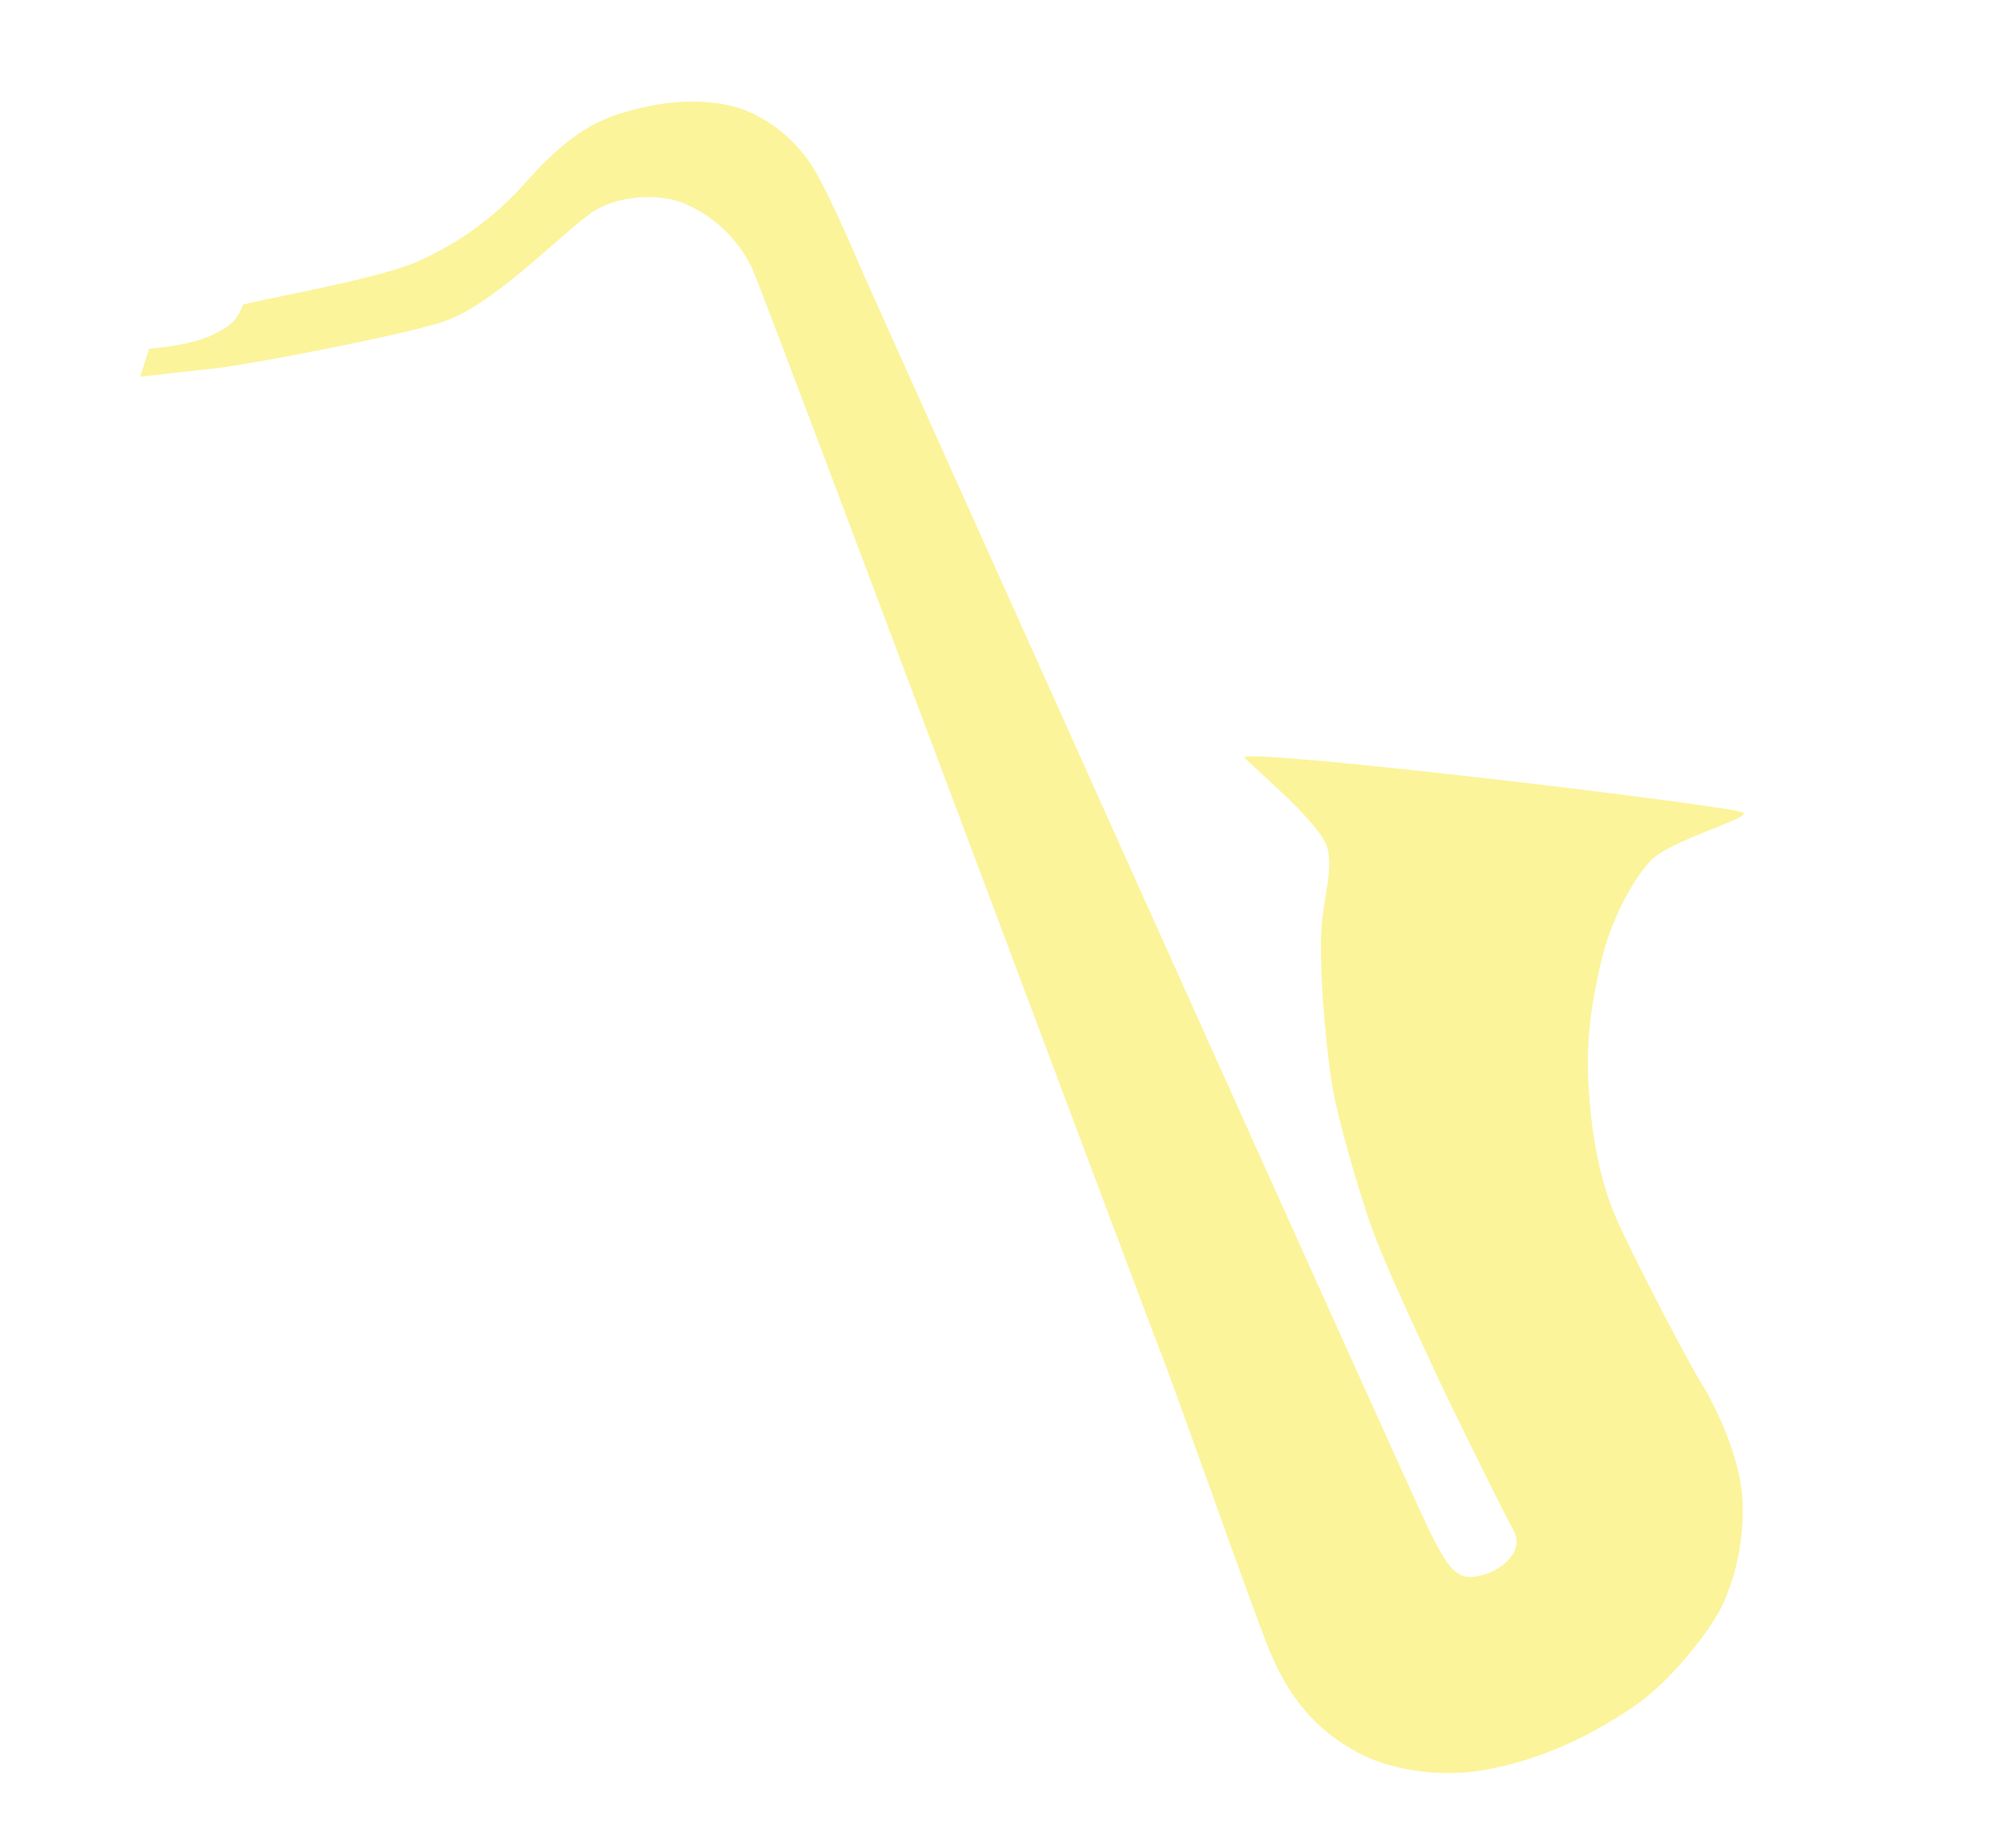
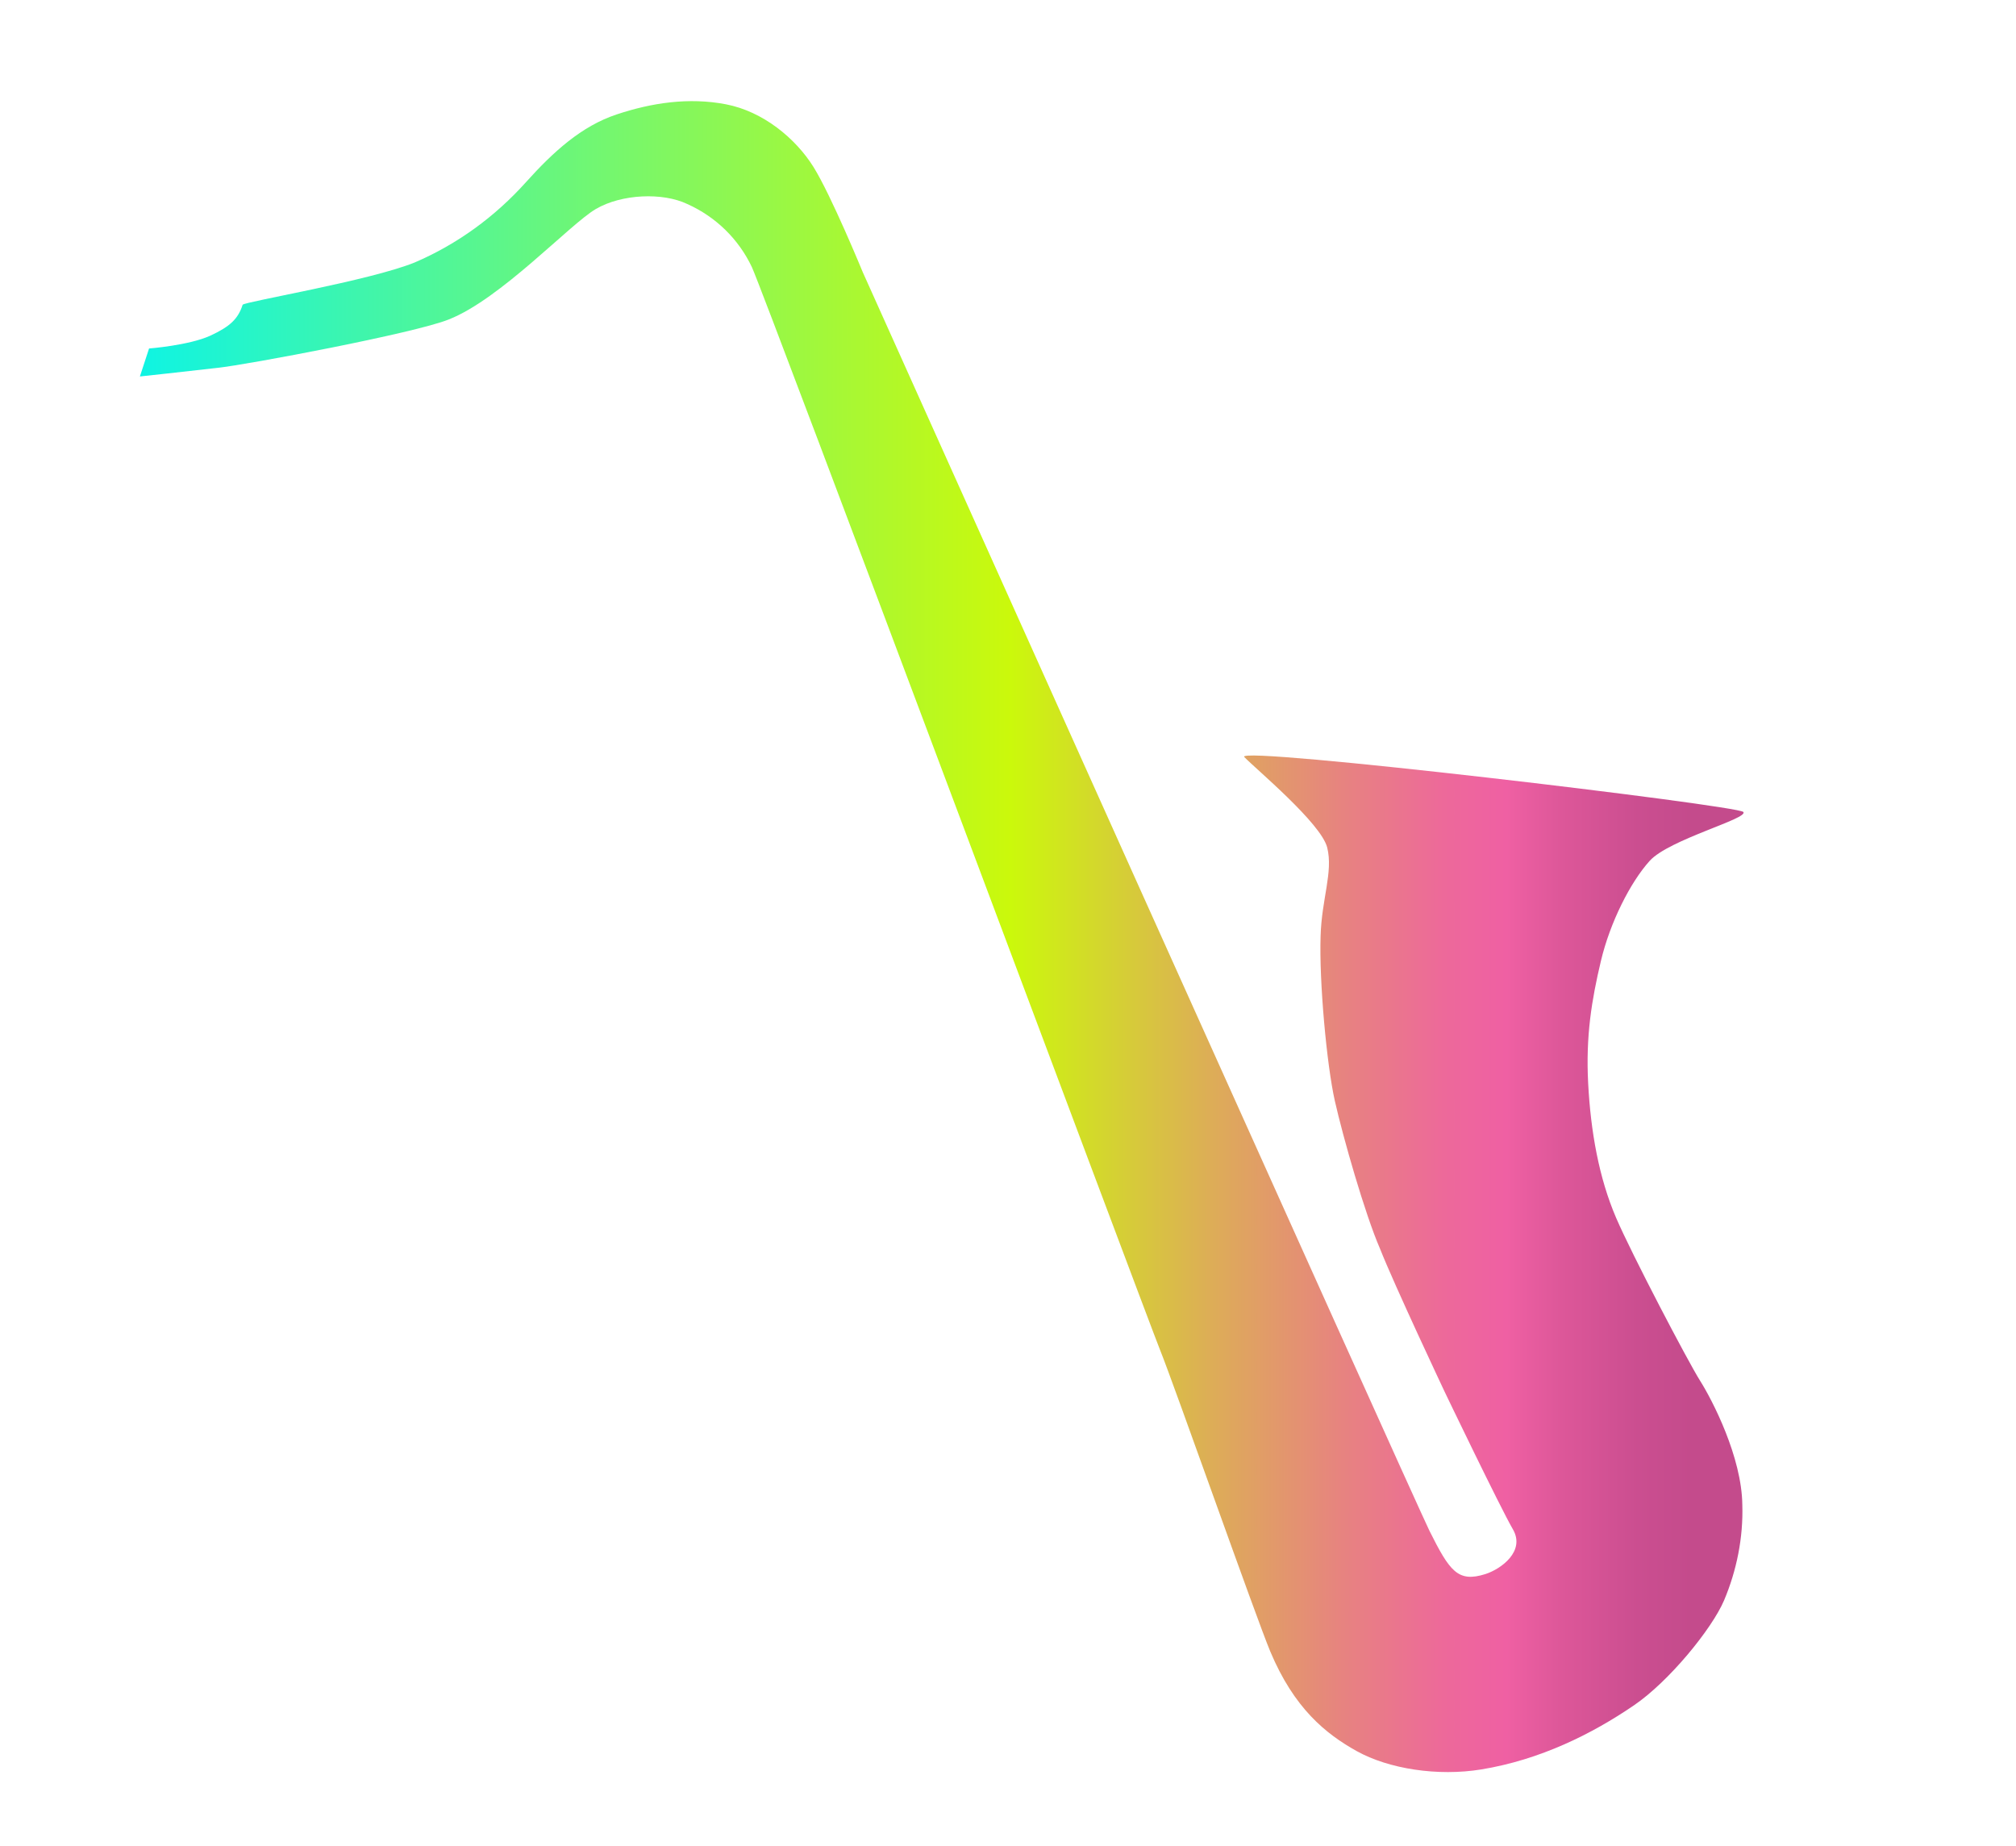
- <svg xmlns="http://www.w3.org/2000/svg" viewBox="0 0 396.26 362.81">
-   <defs>
-     <style>.cls-1{fill:#fbf49b;}</style>
-   </defs>
+ <svg xmlns="http://www.w3.org/2000/svg" version="1.1" id="Layer_1" x="0px" y="0px" viewBox="0 0 396.3 362.8" style="enable-background:new 0 0 396.3 362.8;" xml:space="preserve">
+   <style type="text/css">
+ 	.st0{fill:url(#sax-2_1_);}
+ </style>
  <g id="sax">
-     <path id="sax-2" data-name="sax" class="cls-1" d="M169.56,53.53S277.43,293.77,281,300.94c4,8,5.63,10.16,11,8.45,3.09-1,7.85-4.47,5.43-8.75S284,273.69,284,273.69s-9.91-21-12.68-28.06c-3-6.89-7.27-22-8.85-29.1s-3.06-23.5-2.81-32.45c.2-7.31,2.48-12.61,1.27-17.37s-14.15-15.49-16.29-17.77,97,9.54,98.09,10.8-14.61,5.36-18.44,9.59-7.84,12.13-9.58,19.71-3,14.68-2.48,24.07,2.06,18.53,5.49,26.42c3.14,7.21,14.08,28.16,16.5,32s8.24,15,8.31,24.4a44.8,44.8,0,0,1-3.62,18.78c-2.41,5.63-10.75,15.91-17.7,20.65-8.21,5.6-18.36,10.7-30,12.6-8.65,1.41-18.24-.13-24.54-3.62-6.09-3.37-12.27-8.38-17-19.58-2.84-6.69-18.91-52.43-21.59-59.13s-77.88-207.87-80.29-213a26,26,0,0,0-12.67-12.37c-4.83-2.32-12.88-2-18,1S98.45,58.77,88.2,62.84c-6.71,2.66-39.69,8.88-45.43,9.5-5.93.64-15.22,1.71-15.22,1.71l1.75-5.5s7.76-.59,12-2.52c3.93-1.8,5.48-3.25,6.39-6.06.43-.6,24.94-4.69,33.79-8.32a61.24,61.24,0,0,0,21.86-15.82c5.36-6,10.86-11,17.83-13.27s14.22-3.36,21.46-2,13.68,6.71,17.16,12.34S169.56,53.53,169.56,53.53Z" />
+     <linearGradient id="sax-2_1_" gradientUnits="userSpaceOnUse" x1="27.55" y1="184.222" x2="342.784" y2="184.222">
+       <stop offset="0" style="stop-color:#0FF4E3" />
+       <stop offset="0.543" style="stop-color:#CBF90B" />
+       <stop offset="0.573" style="stop-color:#D0E61E" />
+       <stop offset="0.668" style="stop-color:#DDAD57" />
+       <stop offset="0.75" style="stop-color:#E78380" />
+       <stop offset="0.813" style="stop-color:#ED699A" />
+       <stop offset="0.852" style="stop-color:#EF60A3" />
+       <stop offset="0.886" style="stop-color:#DD5799" />
+       <stop offset="0.934" style="stop-color:#CB4E90" />
+       <stop offset="0.967" style="stop-color:#C44B8C" />
+     </linearGradient>
+     <path id="sax-2" class="st0" d="M169.6,53.5c0,0,107.9,240.2,111.4,247.4c4,8,5.6,10.2,11,8.5c3.1-1,7.9-4.5,5.4-8.8   s-13.4-27-13.4-27s-9.9-21-12.7-28.1c-3-6.9-7.3-22-8.9-29.1s-3.1-23.5-2.8-32.4c0.2-7.3,2.5-12.6,1.3-17.4s-14.1-15.5-16.3-17.8   s97,9.5,98.1,10.8s-14.6,5.4-18.4,9.6s-7.8,12.1-9.6,19.7s-3,14.7-2.5,24.1s2.1,18.5,5.5,26.4c3.1,7.2,14.1,28.2,16.5,32   s8.2,15,8.3,24.4c0.2,6.4-1.1,12.9-3.6,18.8c-2.4,5.6-10.8,15.9-17.7,20.6c-8.2,5.6-18.4,10.7-30,12.6c-8.6,1.4-18.2-0.1-24.5-3.6   c-6.1-3.4-12.3-8.4-17-19.6c-2.8-6.7-18.9-52.4-21.6-59.1s-77.9-207.9-80.3-213c-2.6-5.5-7.1-9.9-12.7-12.4c-4.8-2.3-12.9-2-18,1   S98.4,58.8,88.2,62.8c-6.7,2.7-39.7,8.9-45.4,9.5C36.8,73,27.5,74,27.5,74l1.8-5.5c0,0,7.8-0.6,12-2.5c3.9-1.8,5.5-3.3,6.4-6.1   c0.4-0.6,24.9-4.7,33.8-8.3c8.4-3.6,15.8-9,21.9-15.8c5.4-6,10.9-11,17.8-13.3s14.2-3.4,21.5-2s13.7,6.7,17.2,12.3   S169.6,53.5,169.6,53.5z" />
  </g>
</svg>
